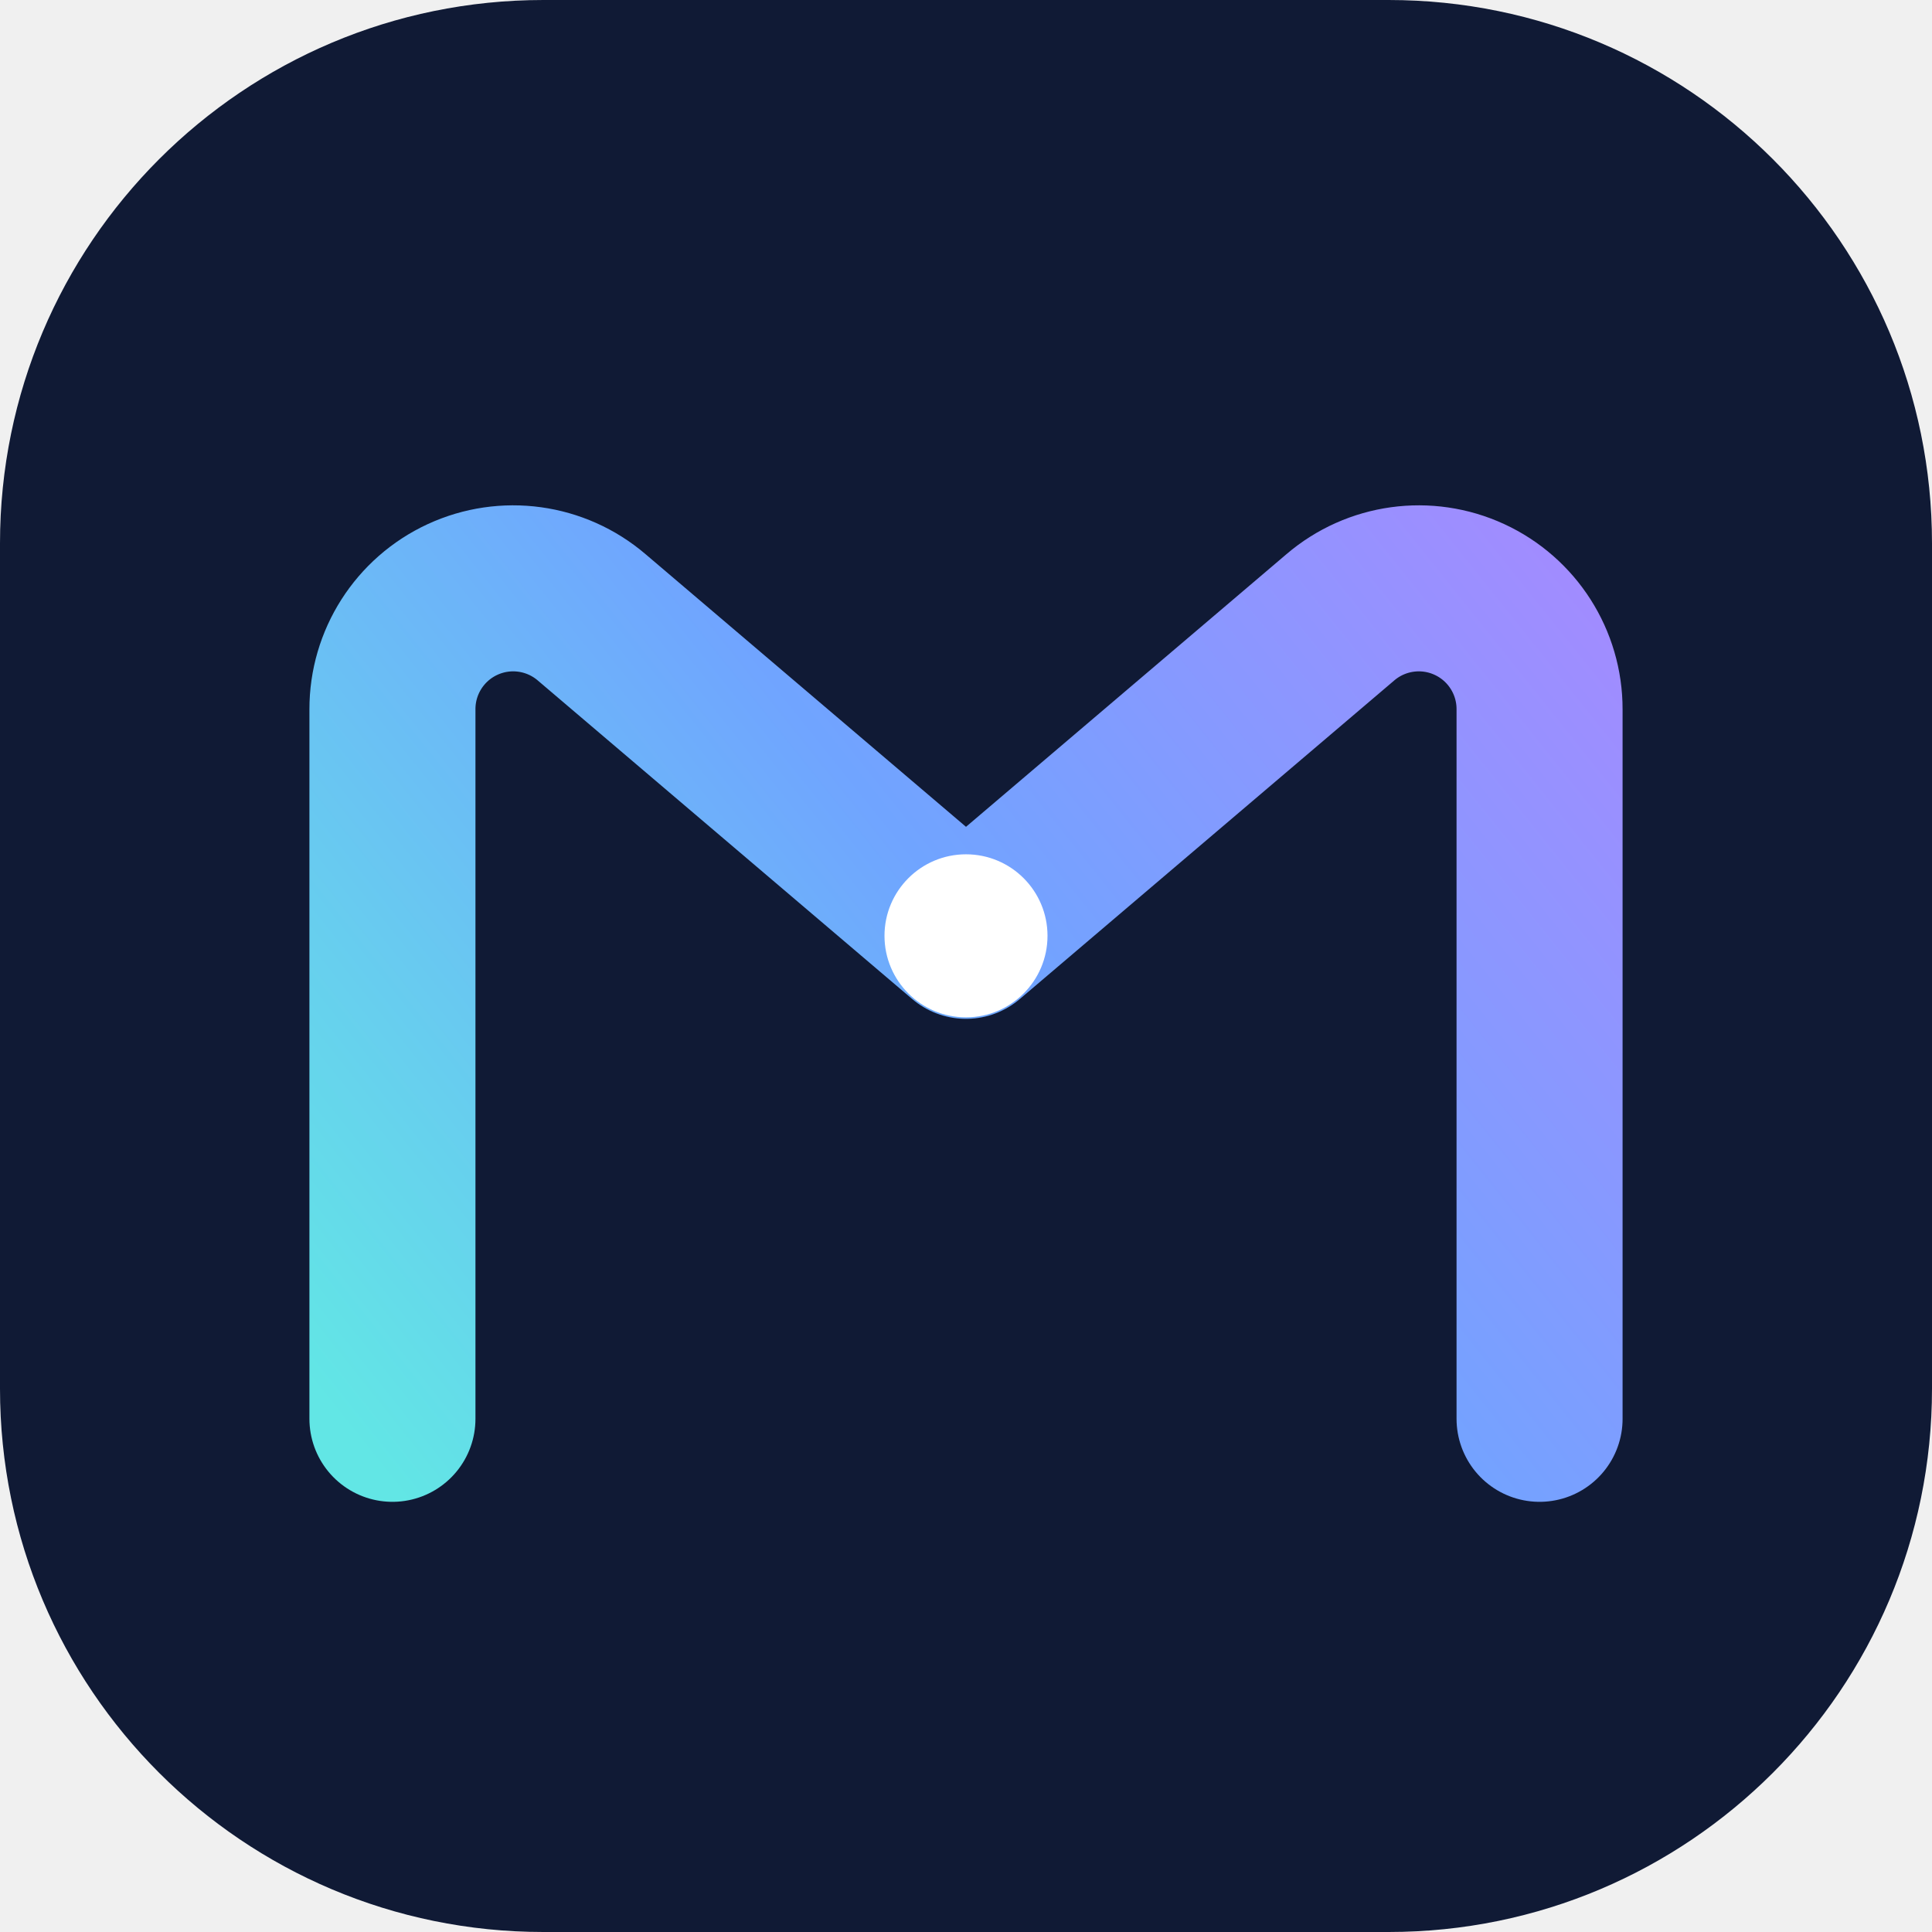
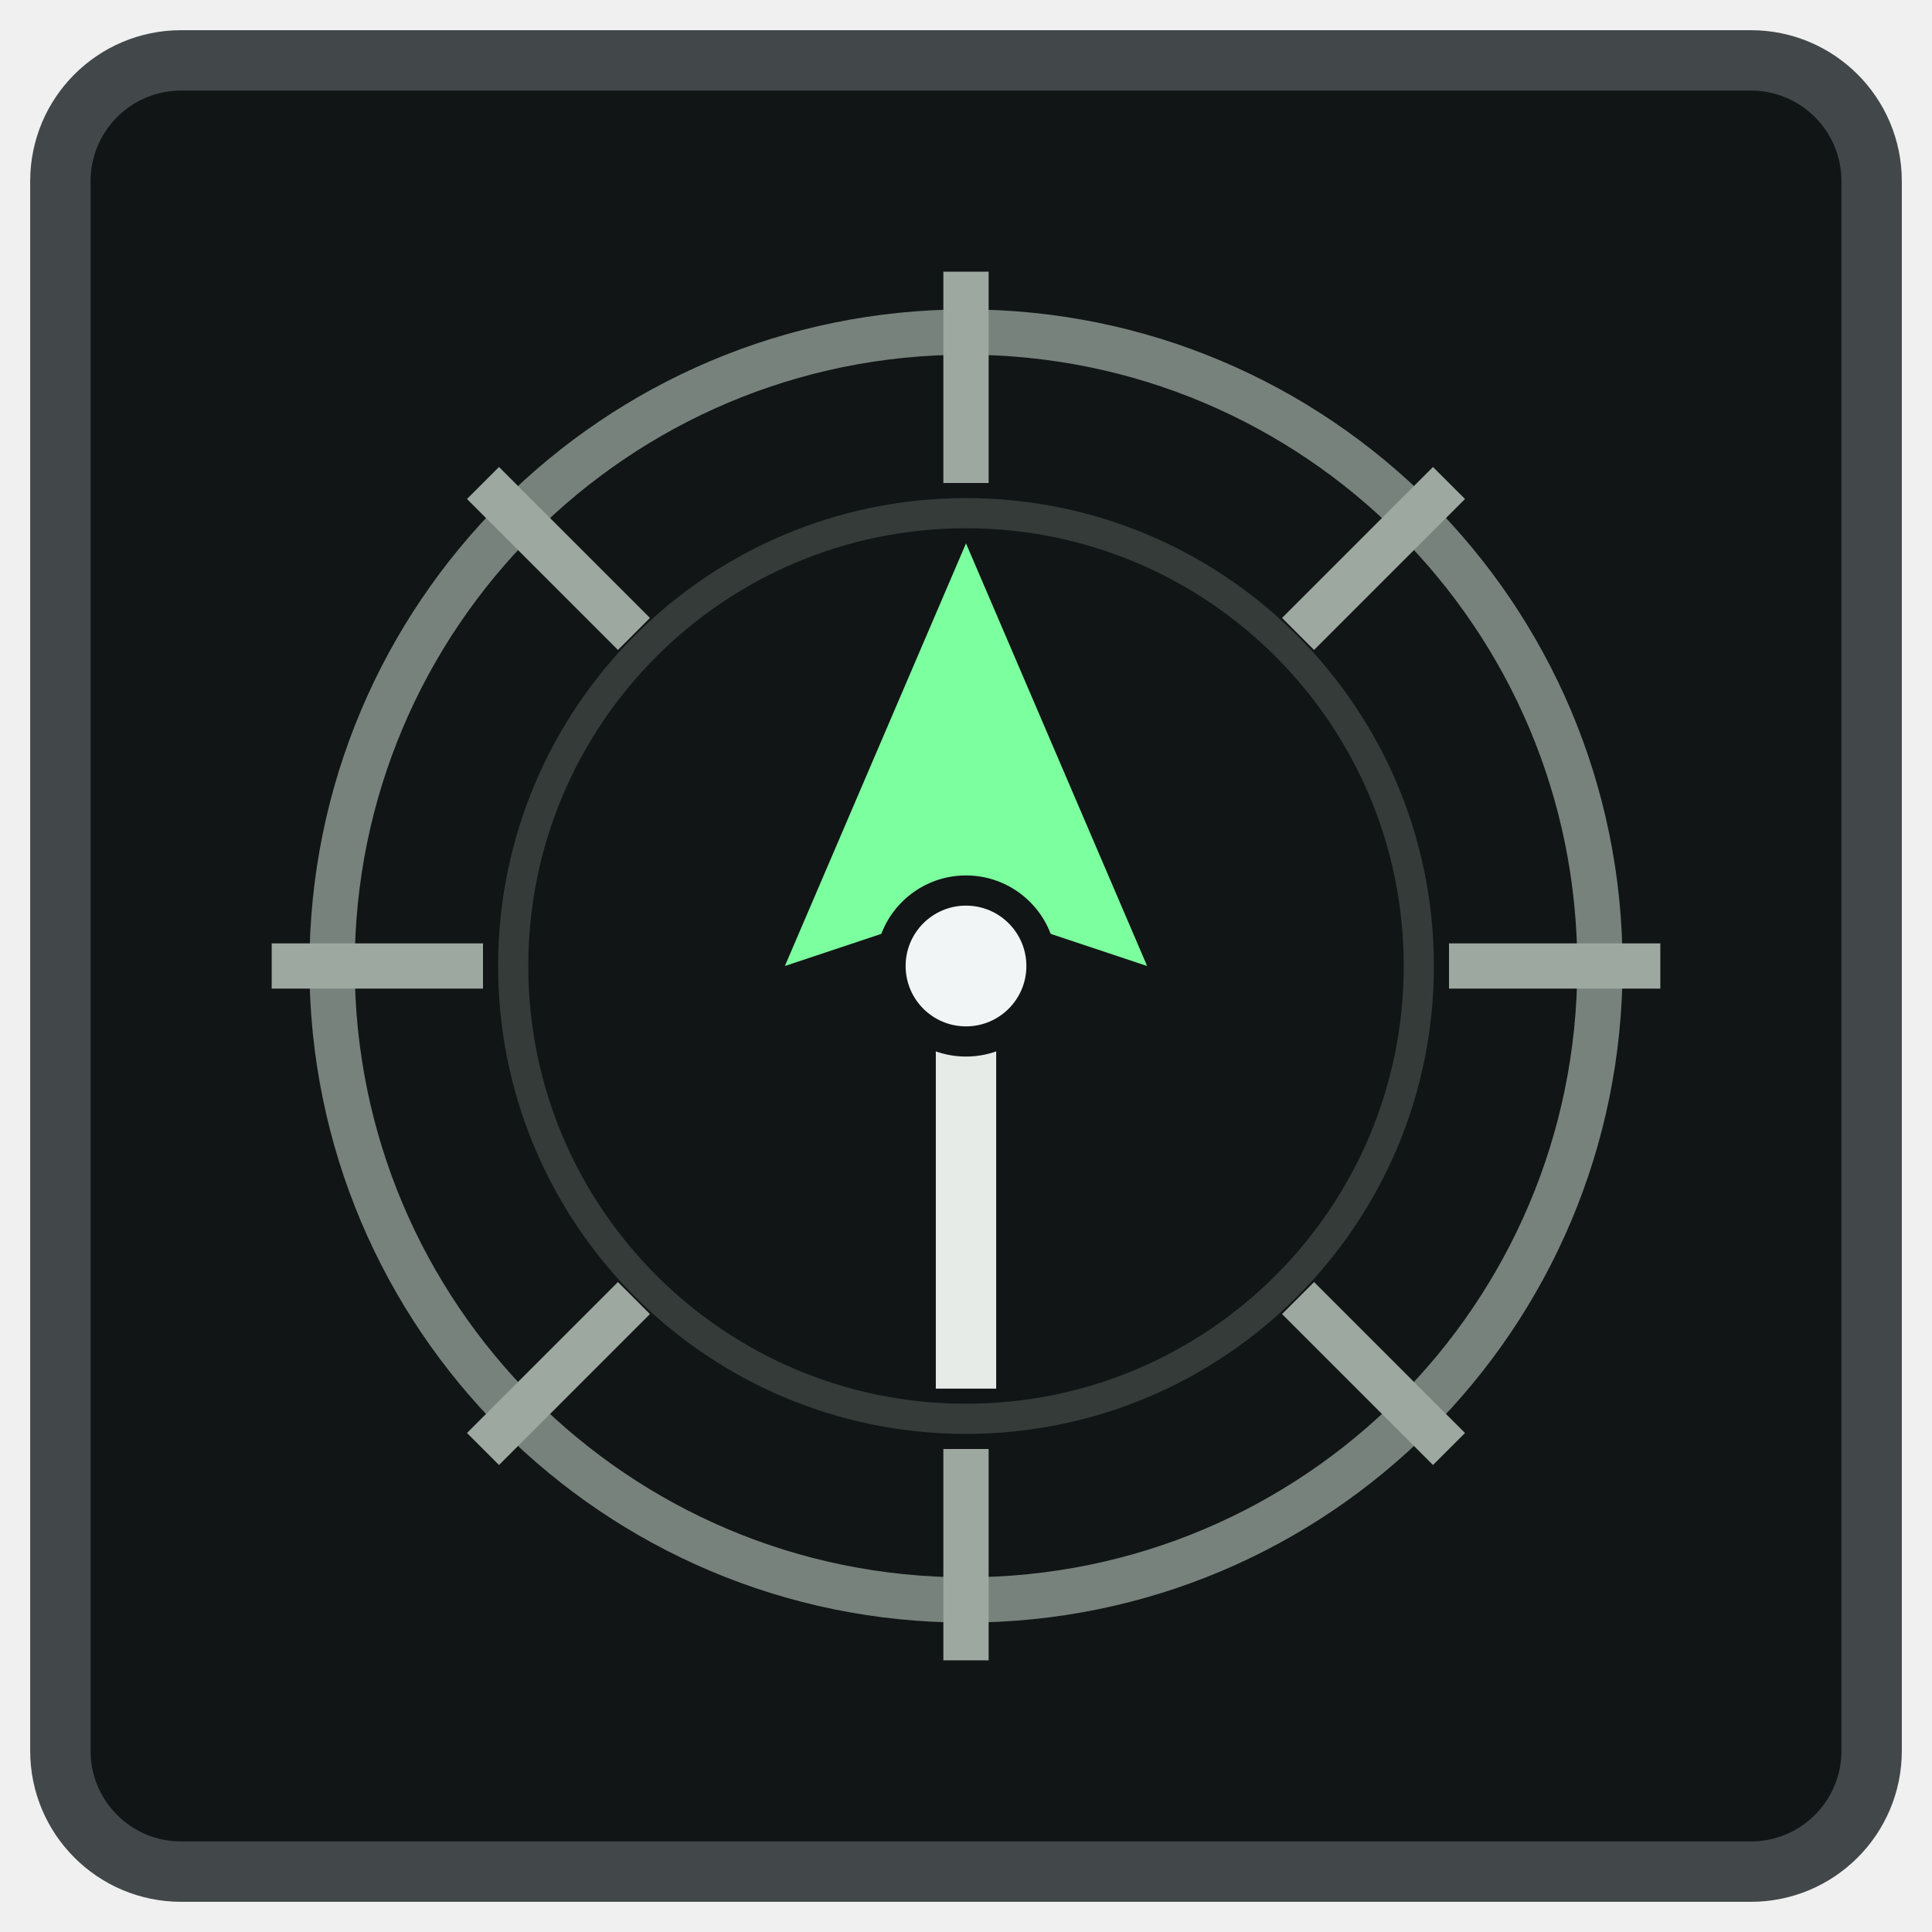
- <svg xmlns="http://www.w3.org/2000/svg" viewBox="0 0 64 64">
-   <defs>
-     <linearGradient id="mark" x1="12" y1="48" x2="52" y2="16" gradientUnits="userSpaceOnUse">
-       <stop stop-color="#62e6e5" />
-       <stop offset=".52" stop-color="#70a4ff" />
-       <stop offset="1" stop-color="#a58aff" />
-     </linearGradient>
-   </defs>
-   <rect width="64" height="64" rx="18" fill="#101a35" />
-   <path d="M13 47V23.5a4 4 0 0 1 6.6-3.05L32 31l12.4-10.55A4 4 0 0 1 51 23.5V47" fill="none" stroke="url(#mark)" stroke-linecap="round" stroke-linejoin="round" stroke-width="5.5" />
-   <circle cx="32" cy="31" r="2.7" fill="#fff" />
+ <svg xmlns="http://www.w3.org/2000/svg" viewBox="0 0 64 64" fill="none">
+   <rect x="2" y="2" width="60" height="60" rx="4" fill="#111516" stroke="#424849" stroke-width="2" />
+   <circle cx="32" cy="32" r="21" stroke="#78827c" stroke-width="1.5" />
+   <circle cx="32" cy="32" r="15" stroke="#343b38" stroke-width="1" />
+   <path d="M32 9v7m0 32v7M9 32h7m32 0h7M16 16l5 5m22 22 5 5m0-32-5 5m-22 22-5 5" stroke="#9da8a1" stroke-width="1.5" />
+   <path d="m32 18 6 14-6-2-6 2 6-14Z" fill="#7cff9e" />
+   <path d="M32 32v14" stroke="#e6ebe8" stroke-width="2" />
+   <circle cx="32" cy="32" r="2.5" fill="#f2f5f5" stroke="#111516" stroke-width="1" />
</svg>
